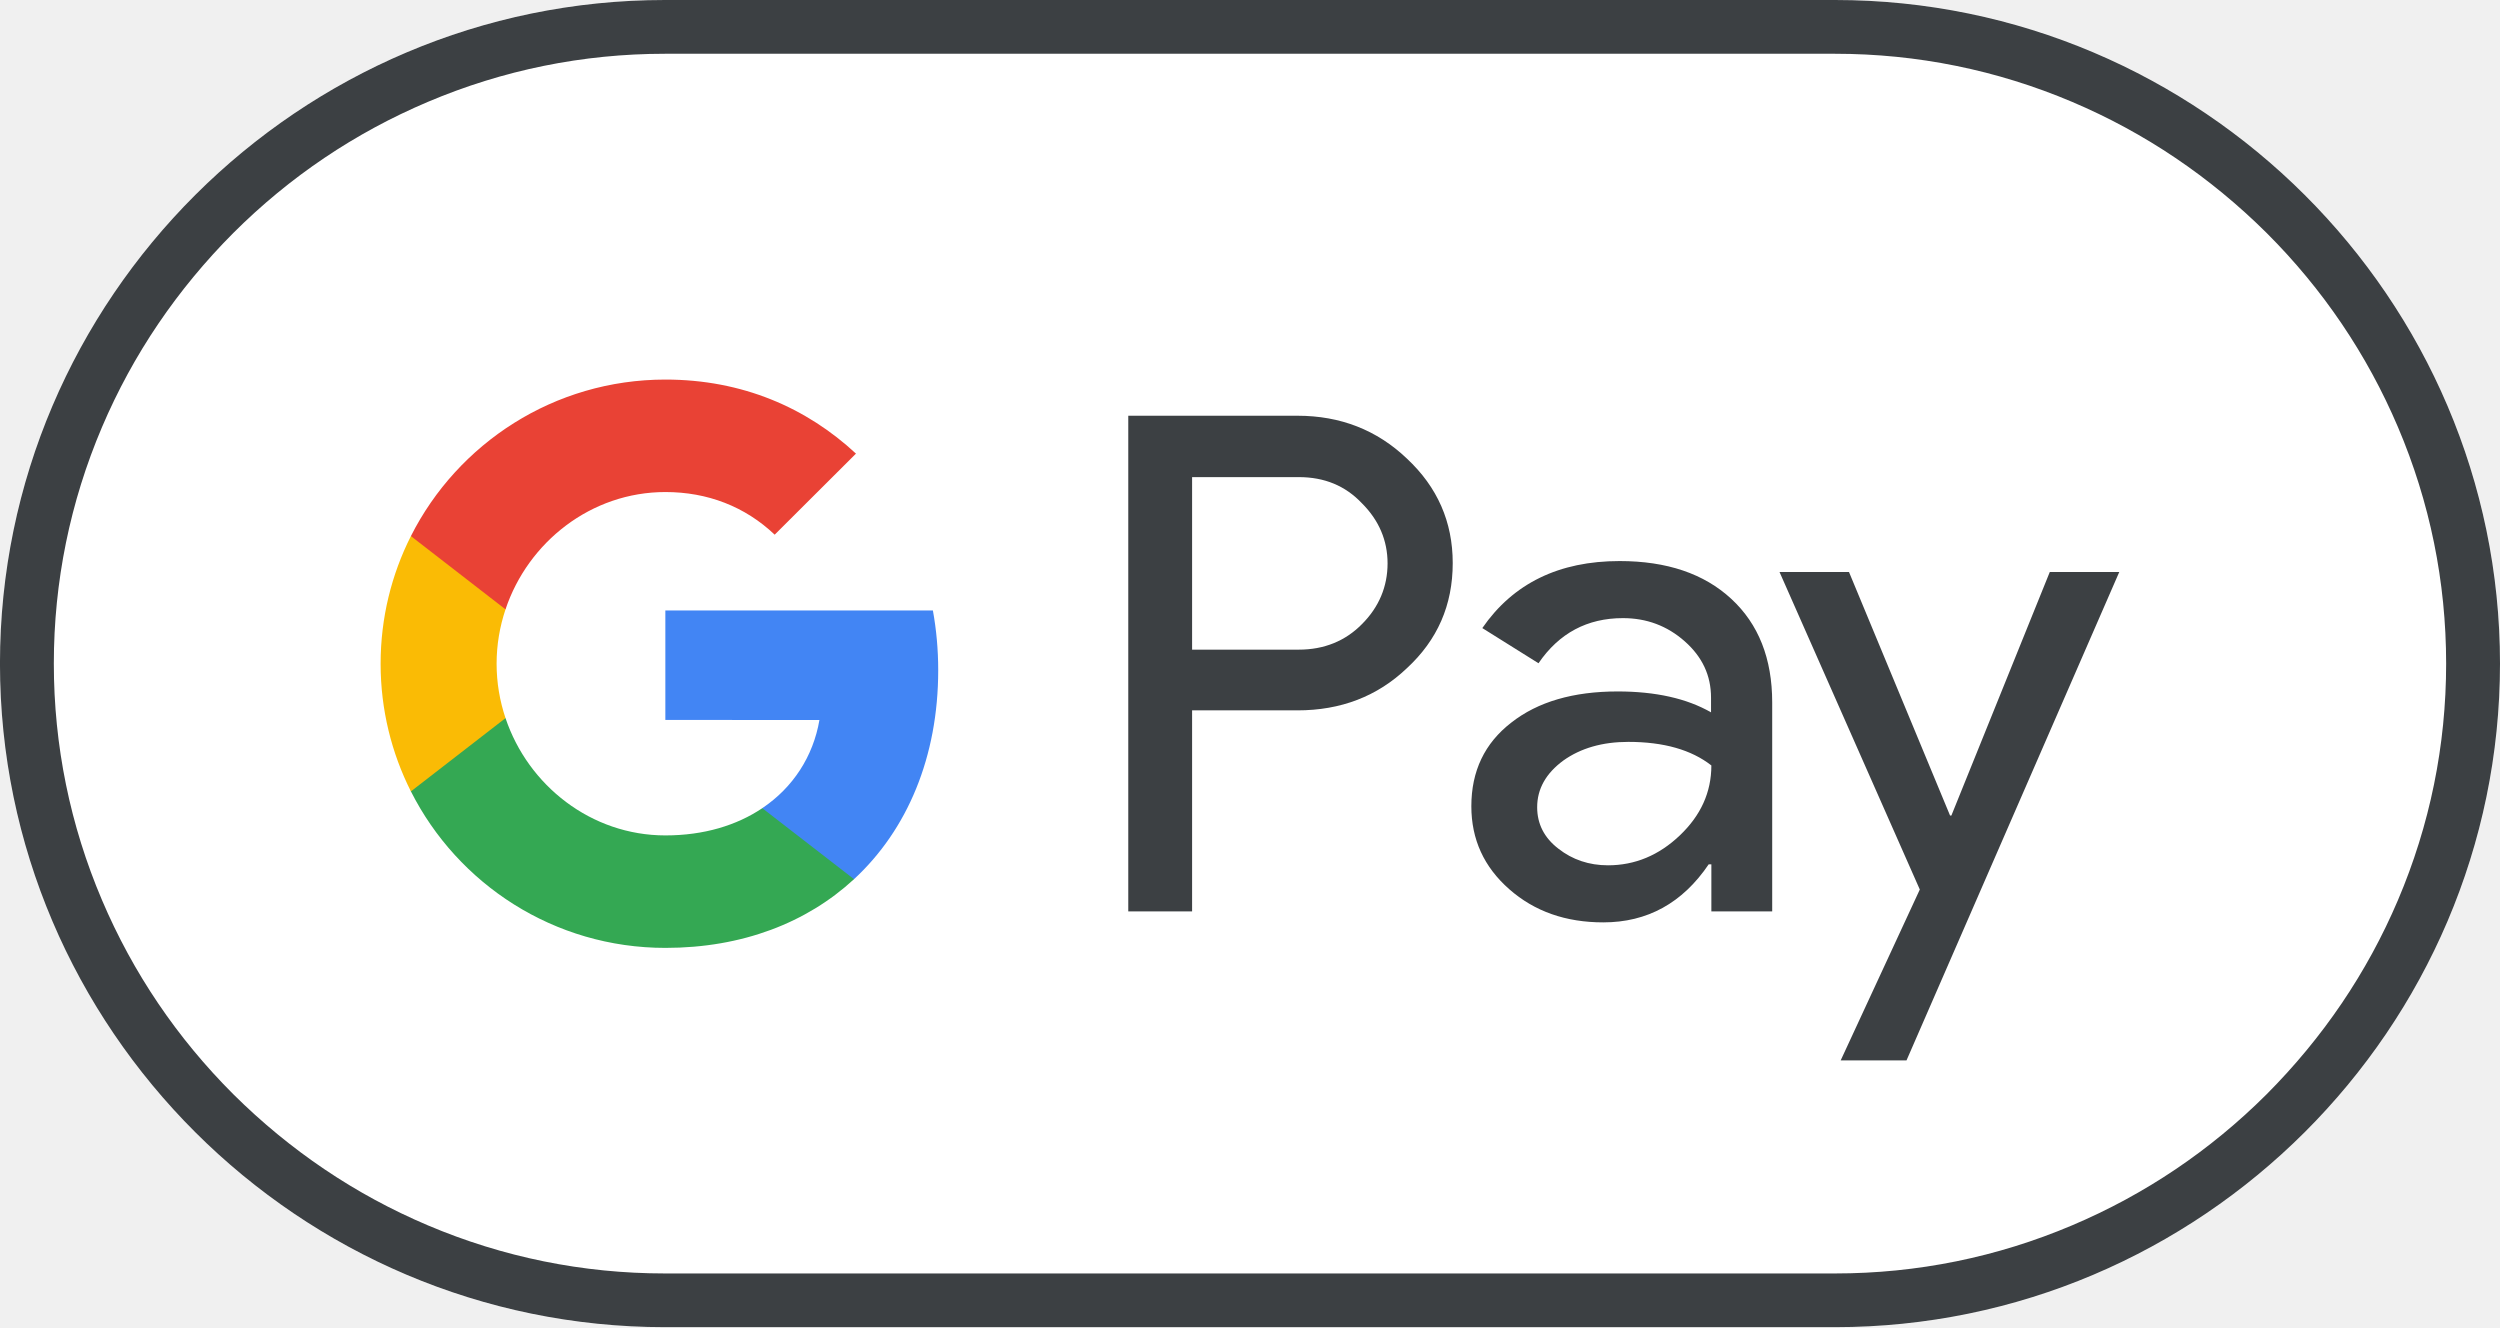
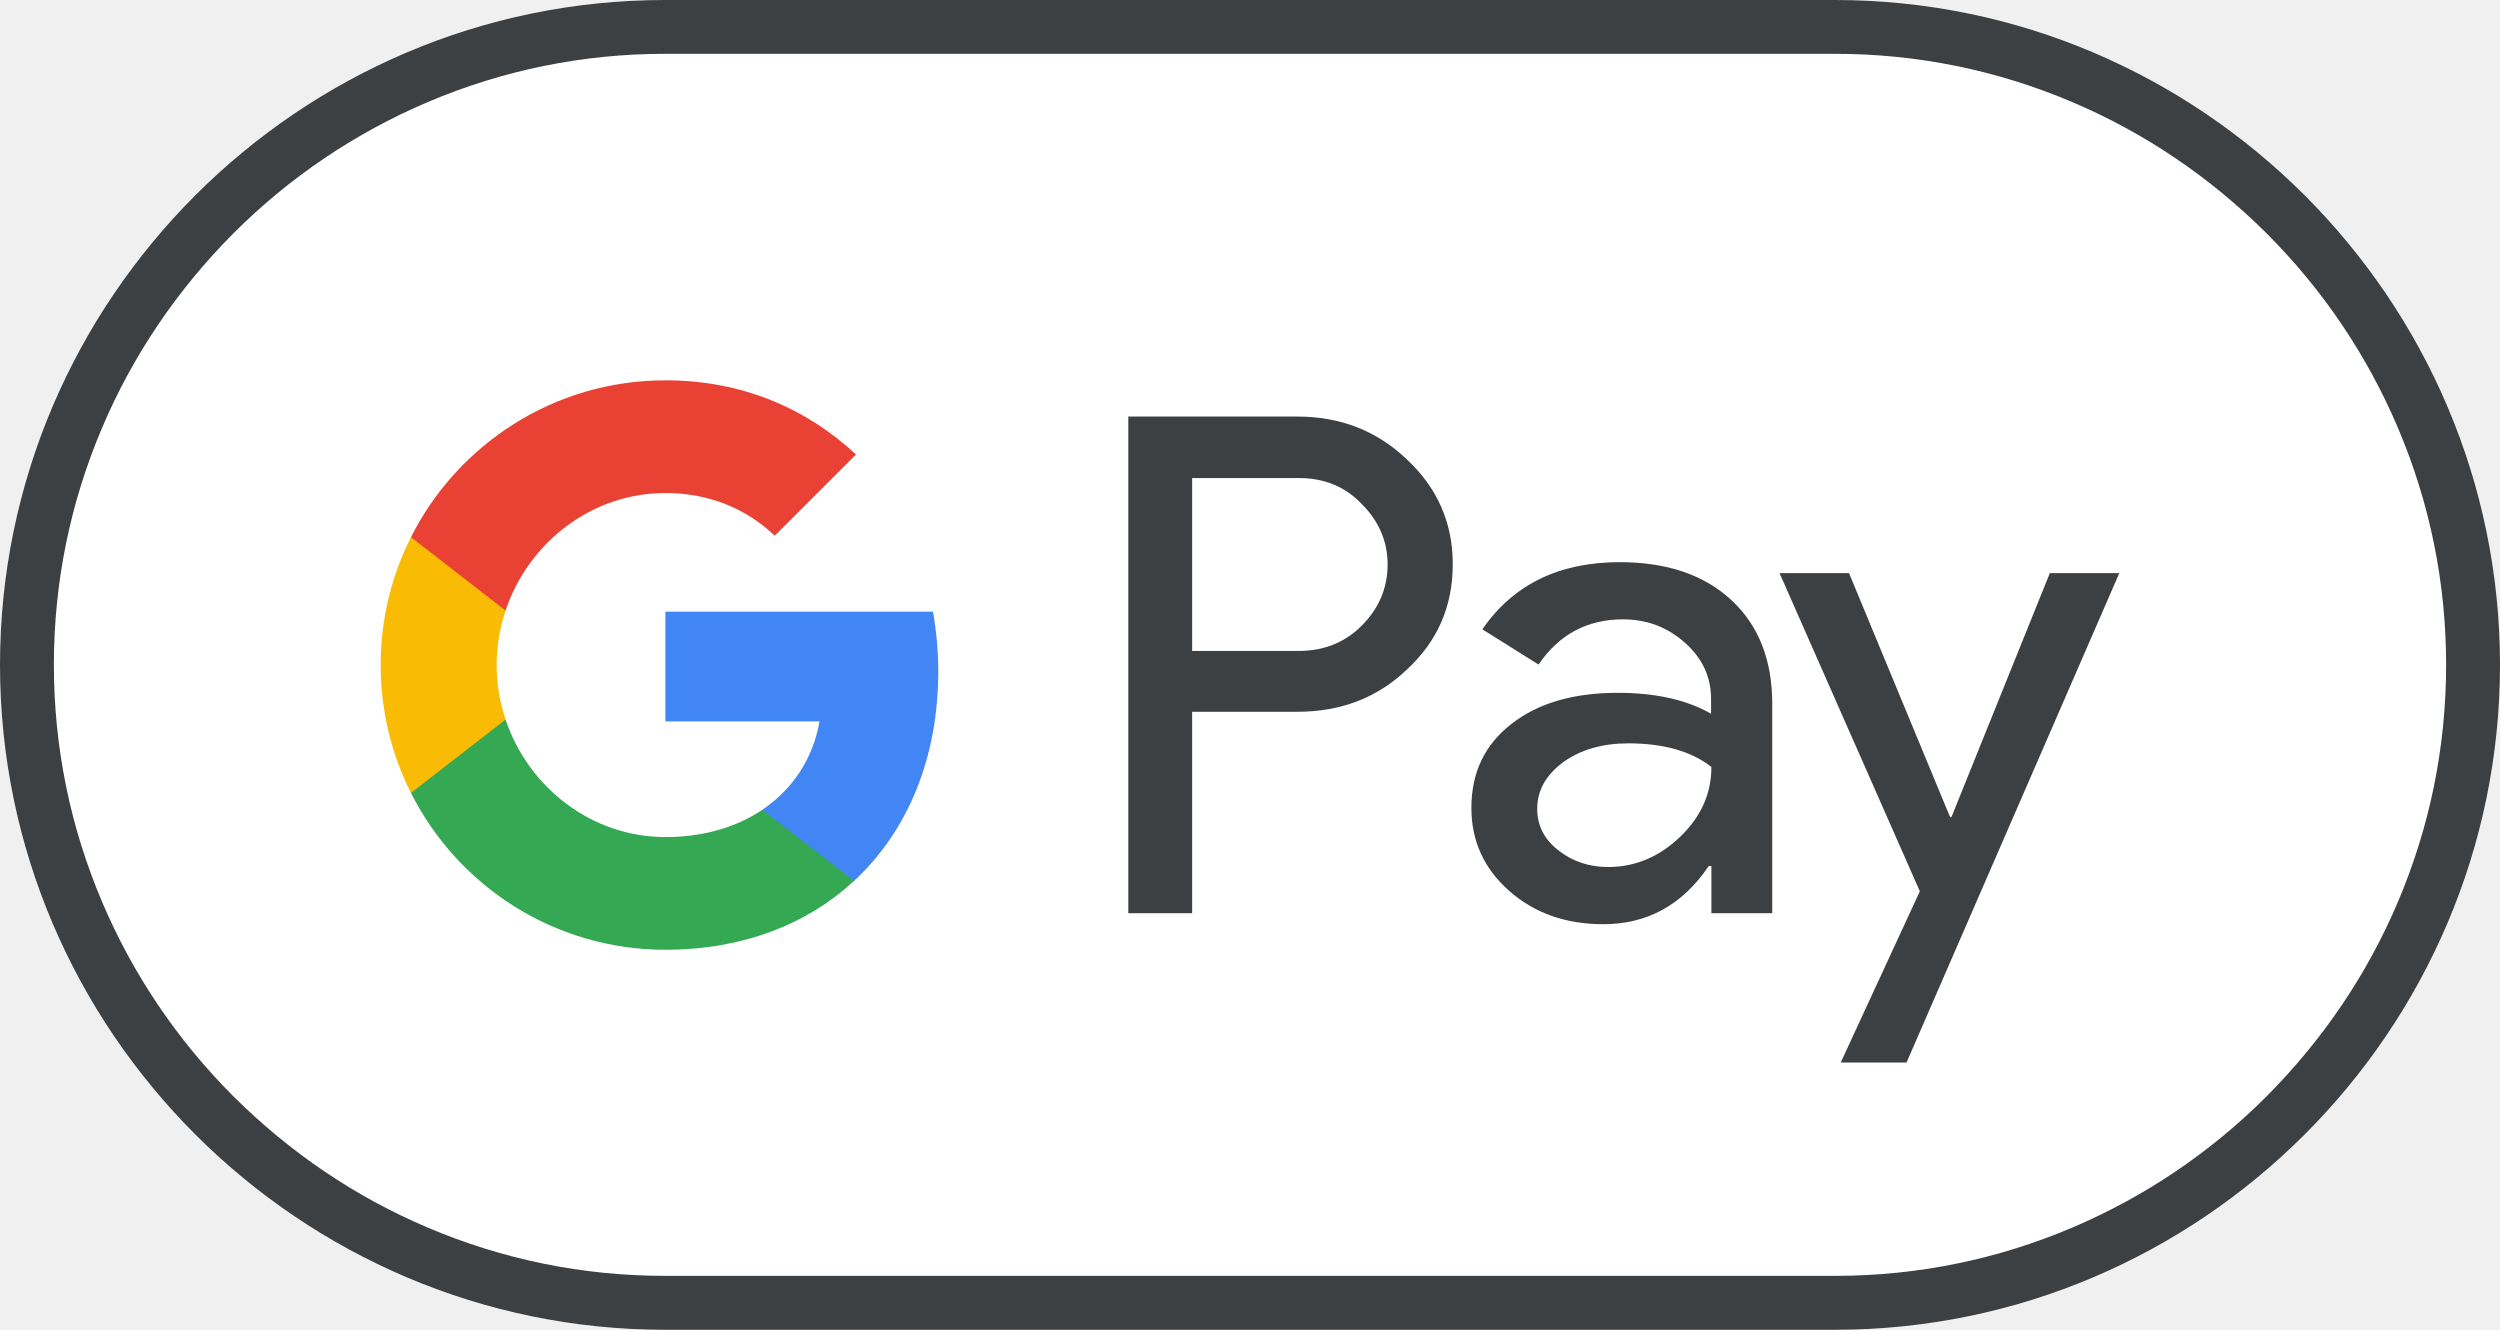
- <svg xmlns="http://www.w3.org/2000/svg" version="1.1" viewBox="0 0 81 43" xml:space="preserve">
-   <path id="b" d="m59.457 0h-37.915c-11.848 0-21.543 9.675-21.543 21.5 0 11.825 9.694 21.5 21.543 21.5h37.915c11.848 0 21.543-9.675 21.543-21.5 0-11.825-9.694-21.5-21.543-21.5z" fill="#fff" stroke-width=".108" />
-   <path id="c" d="m59.457 1.742c2.66 0 5.246 0.527 7.68 1.559 2.359 1 4.47 2.429 6.301 4.246 1.82 1.817 3.253 3.934 4.255 6.289 1.034 2.429 1.562 5.01 1.562 7.665 0 2.655-0.528 5.235-1.562 7.665-1.002 2.354-2.434 4.461-4.255 6.289-1.82 1.817-3.942 3.247-6.301 4.246-2.434 1.032-5.019 1.559-7.68 1.559h-37.915c-2.66 0-5.246-0.527-7.68-1.559-2.359-1-4.47-2.429-6.301-4.246-1.82-1.817-3.253-3.934-4.255-6.289-1.034-2.429-1.562-5.01-1.562-7.665 0-2.655 0.528-5.235 1.562-7.665 1.002-2.354 2.434-4.461 4.255-6.289 1.82-1.817 3.942-3.247 6.301-4.246 2.434-1.032 5.019-1.559 7.68-1.559h37.915m0-1.742h-37.915c-11.848 0-21.543 9.675-21.543 21.5 0 11.825 9.694 21.5 21.543 21.5h37.915c11.848 0 21.543-9.675 21.543-21.5 0-11.825-9.694-21.5-21.543-21.5z" fill="#3c4043" stroke-width=".108" />
-   <g id="d" transform="matrix(.10771 0 0 .1075 -18.387 -18.275)">
-     <g id="e" fill="#3c4043">
-       <path id="f" d="m529.3 384.2v60.5h-19.2v-149.4h50.9c12.9 0 23.9 4.3 32.9 12.9 9.2 8.6 13.8 19.1 13.8 31.5 0 12.7-4.6 23.2-13.8 31.7-8.9 8.5-19.9 12.7-32.9 12.7h-31.7zm0-70.5v52.1h32.1c7.6 0 14-2.6 19-7.7 5.1-5.1 7.7-11.3 7.7-18.3 0-6.9-2.6-13-7.7-18.1-5-5.3-11.3-7.9-19-7.9h-32.1z" />
-       <path id="g" d="m657.9 339.1c14.2 0 25.4 3.8 33.6 11.4s12.3 18 12.3 31.2v63h-18.3v-14.2h-0.8c-7.9 11.7-18.5 17.5-31.7 17.5-11.3 0-20.7-3.3-28.3-10s-11.4-15-11.4-25c0-10.6 4-19 12-25.2 8-6.3 18.7-9.4 32-9.4 11.4 0 20.8 2.1 28.1 6.3v-4.4c0-6.7-2.6-12.3-7.9-17s-11.5-7-18.6-7c-10.7 0-19.2 4.5-25.4 13.6l-16.9-10.6c9.3-13.5 23.1-20.2 41.3-20.2zm-24.8 74.2c0 5 2.1 9.2 6.4 12.5 4.2 3.3 9.2 5 14.9 5 8.1 0 15.3-3 21.6-9s9.5-13 9.5-21.1c-6-4.7-14.3-7.1-25-7.1-7.8 0-14.3 1.9-19.5 5.6-5.3 3.9-7.9 8.6-7.9 14.1z" />
-       <path id="h" d="m808.2 342.4-64 147.2h-19.8l23.8-51.5-42.2-95.7h20.9l30.4 73.4h0.4l29.6-73.4z" />
+ <svg xmlns="http://www.w3.org/2000/svg" version="1.1" viewBox="0 0 47 25" width="47" height="25">
+   <path d="m34.5 0h-22c-6.875 0-12.5 5.625-12.5 12.5s5.625 12.5 12.5 12.5h22c6.875 0 12.5-5.625 12.5-12.5s-5.625-12.5-12.5-12.5z" fill="#fff" stroke-width=".117" />
+   <path d="m34.5 1.012c1.544 0 3.044 0.306 4.456 0.906 1.369 0.581 2.594 1.413 3.656 2.469 1.056 1.056 1.887 2.288 2.469 3.656 0.6 1.413 0.906 2.913 0.906 4.456 0 1.544-0.306 3.044-0.906 4.456-0.581 1.369-1.413 2.594-2.469 3.656-1.056 1.056-2.288 1.887-3.656 2.469-1.413 0.6-2.913 0.906-4.456 0.906h-22c-1.544 0-3.044-0.306-4.456-0.906-1.369-0.581-2.594-1.413-3.656-2.469-1.056-1.056-1.887-2.288-2.469-3.656-0.6-1.413-0.906-2.913-0.906-4.456 0-1.544 0.306-3.044 0.906-4.456 0.581-1.369 1.413-2.594 2.469-3.656 1.056-1.056 2.288-1.887 3.656-2.469 1.413-0.6 2.913-0.906 4.456-0.906h22m0-1.012h-22c-6.875 0-12.5 5.625-12.5 12.5s5.625 12.5 12.5 12.5h22c6.875 0 12.5-5.625 12.5-12.5s-5.625-12.5-12.5-12.5z" fill="#3c4043" stroke-width=".063" />
+   <g transform="matrix(.062498 0 0 .0625 -10.668 -10.625)">
+     <g fill="#3c4043">
+       <path d="m529.3 384.2v60.5h-19.2v-149.4h50.9c12.9 0 23.9 4.3 32.9 12.9 9.2 8.6 13.8 19.1 13.8 31.5 0 12.7-4.6 23.2-13.8 31.7-8.9 8.5-19.9 12.7-32.9 12.7h-31.7zm0-70.5v52.1h32.1c7.6 0 14-2.6 19-7.7 5.1-5.1 7.7-11.3 7.7-18.3 0-6.9-2.6-13-7.7-18.1-5-5.3-11.3-7.9-19-7.9h-32.1z" />
+       <path d="m657.9 339.1c14.2 0 25.4 3.8 33.6 11.4s12.3 18 12.3 31.2v63h-18.3v-14.2h-0.8c-7.9 11.7-18.5 17.5-31.7 17.5-11.3 0-20.7-3.3-28.3-10s-11.4-15-11.4-25c0-10.6 4-19 12-25.2 8-6.3 18.7-9.4 32-9.4 11.4 0 20.8 2.1 28.1 6.3v-4.4c0-6.7-2.6-12.3-7.9-17s-11.5-7-18.6-7c-10.7 0-19.2 4.5-25.4 13.6l-16.9-10.6c9.3-13.5 23.1-20.2 41.3-20.2zm-24.8 74.2c0 5 2.1 9.2 6.4 12.5 4.2 3.3 9.2 5 14.9 5 8.1 0 15.3-3 21.6-9s9.5-13 9.5-21.1c-6-4.7-14.3-7.1-25-7.1-7.8 0-14.3 1.9-19.5 5.6-5.3 3.9-7.9 8.6-7.9 14.1z" />
+       <path d="m808.2 342.4-64 147.2h-19.8l23.8-51.5-42.2-95.7h20.9l30.4 73.4h0.4l29.6-73.4z" />
    </g>
-     <g id="i">
-       <path d="m452.93 372c0-6.26-0.56-12.25-1.6-18.01h-80.48v33l46.35 0.01c-1.88 10.98-7.93 20.34-17.2 26.58v21.41h27.59c16.11-14.91 25.34-36.95 25.34-62.99z" fill="#4285f4" />
-       <path id="j" d="m400.01 413.58c-7.68 5.18-17.57 8.21-29.14 8.21-22.35 0-41.31-15.06-48.1-35.36h-28.46v22.08c14.1 27.98 43.08 47.18 76.56 47.18 23.14 0 42.58-7.61 56.73-20.71z" fill="#34a853" />
-       <path id="k" d="m320.09 370.05c0-5.7 0.95-11.21 2.68-16.39v-22.08h-28.46c-5.83 11.57-9.11 24.63-9.11 38.47s3.29 26.9 9.11 38.47l28.46-22.08c-1.73-5.18-2.68-10.69-2.68-16.39z" fill="#fabb05" />
-       <path d="m370.87 318.3c12.63 0 23.94 4.35 32.87 12.85l24.45-24.43c-14.85-13.83-34.21-22.32-57.32-22.32-33.47 0-62.46 19.2-76.56 47.18l28.46 22.08c6.79-20.3 25.75-35.36 48.1-35.36z" fill="#e94235" />
-     </g>
+     <path d="m452.93 372c0-6.26-0.56-12.25-1.6-18.01h-80.48v33l46.35 0.01c-1.88 10.98-7.93 20.34-17.2 26.58v21.41h27.59c16.11-14.91 25.34-36.95 25.34-62.99z" fill="#4285f4" />
+     <path d="m400.01 413.58c-7.68 5.18-17.57 8.21-29.14 8.21-22.35 0-41.31-15.06-48.1-35.36h-28.46v22.08c14.1 27.98 43.08 47.18 76.56 47.18 23.14 0 42.58-7.61 56.73-20.71z" fill="#34a853" />
+     <path d="m320.09 370.05c0-5.7 0.95-11.21 2.68-16.39v-22.08h-28.46c-5.83 11.57-9.11 24.63-9.11 38.47s3.29 26.9 9.11 38.47l28.46-22.08c-1.73-5.18-2.68-10.69-2.68-16.39z" fill="#fabb05" />
+     <path d="m370.87 318.3c12.63 0 23.94 4.35 32.87 12.85l24.45-24.43c-14.85-13.83-34.21-22.32-57.32-22.32-33.47 0-62.46 19.2-76.56 47.18l28.46 22.08c6.79-20.3 25.75-35.36 48.1-35.36z" fill="#e94235" />
  </g>
</svg>
